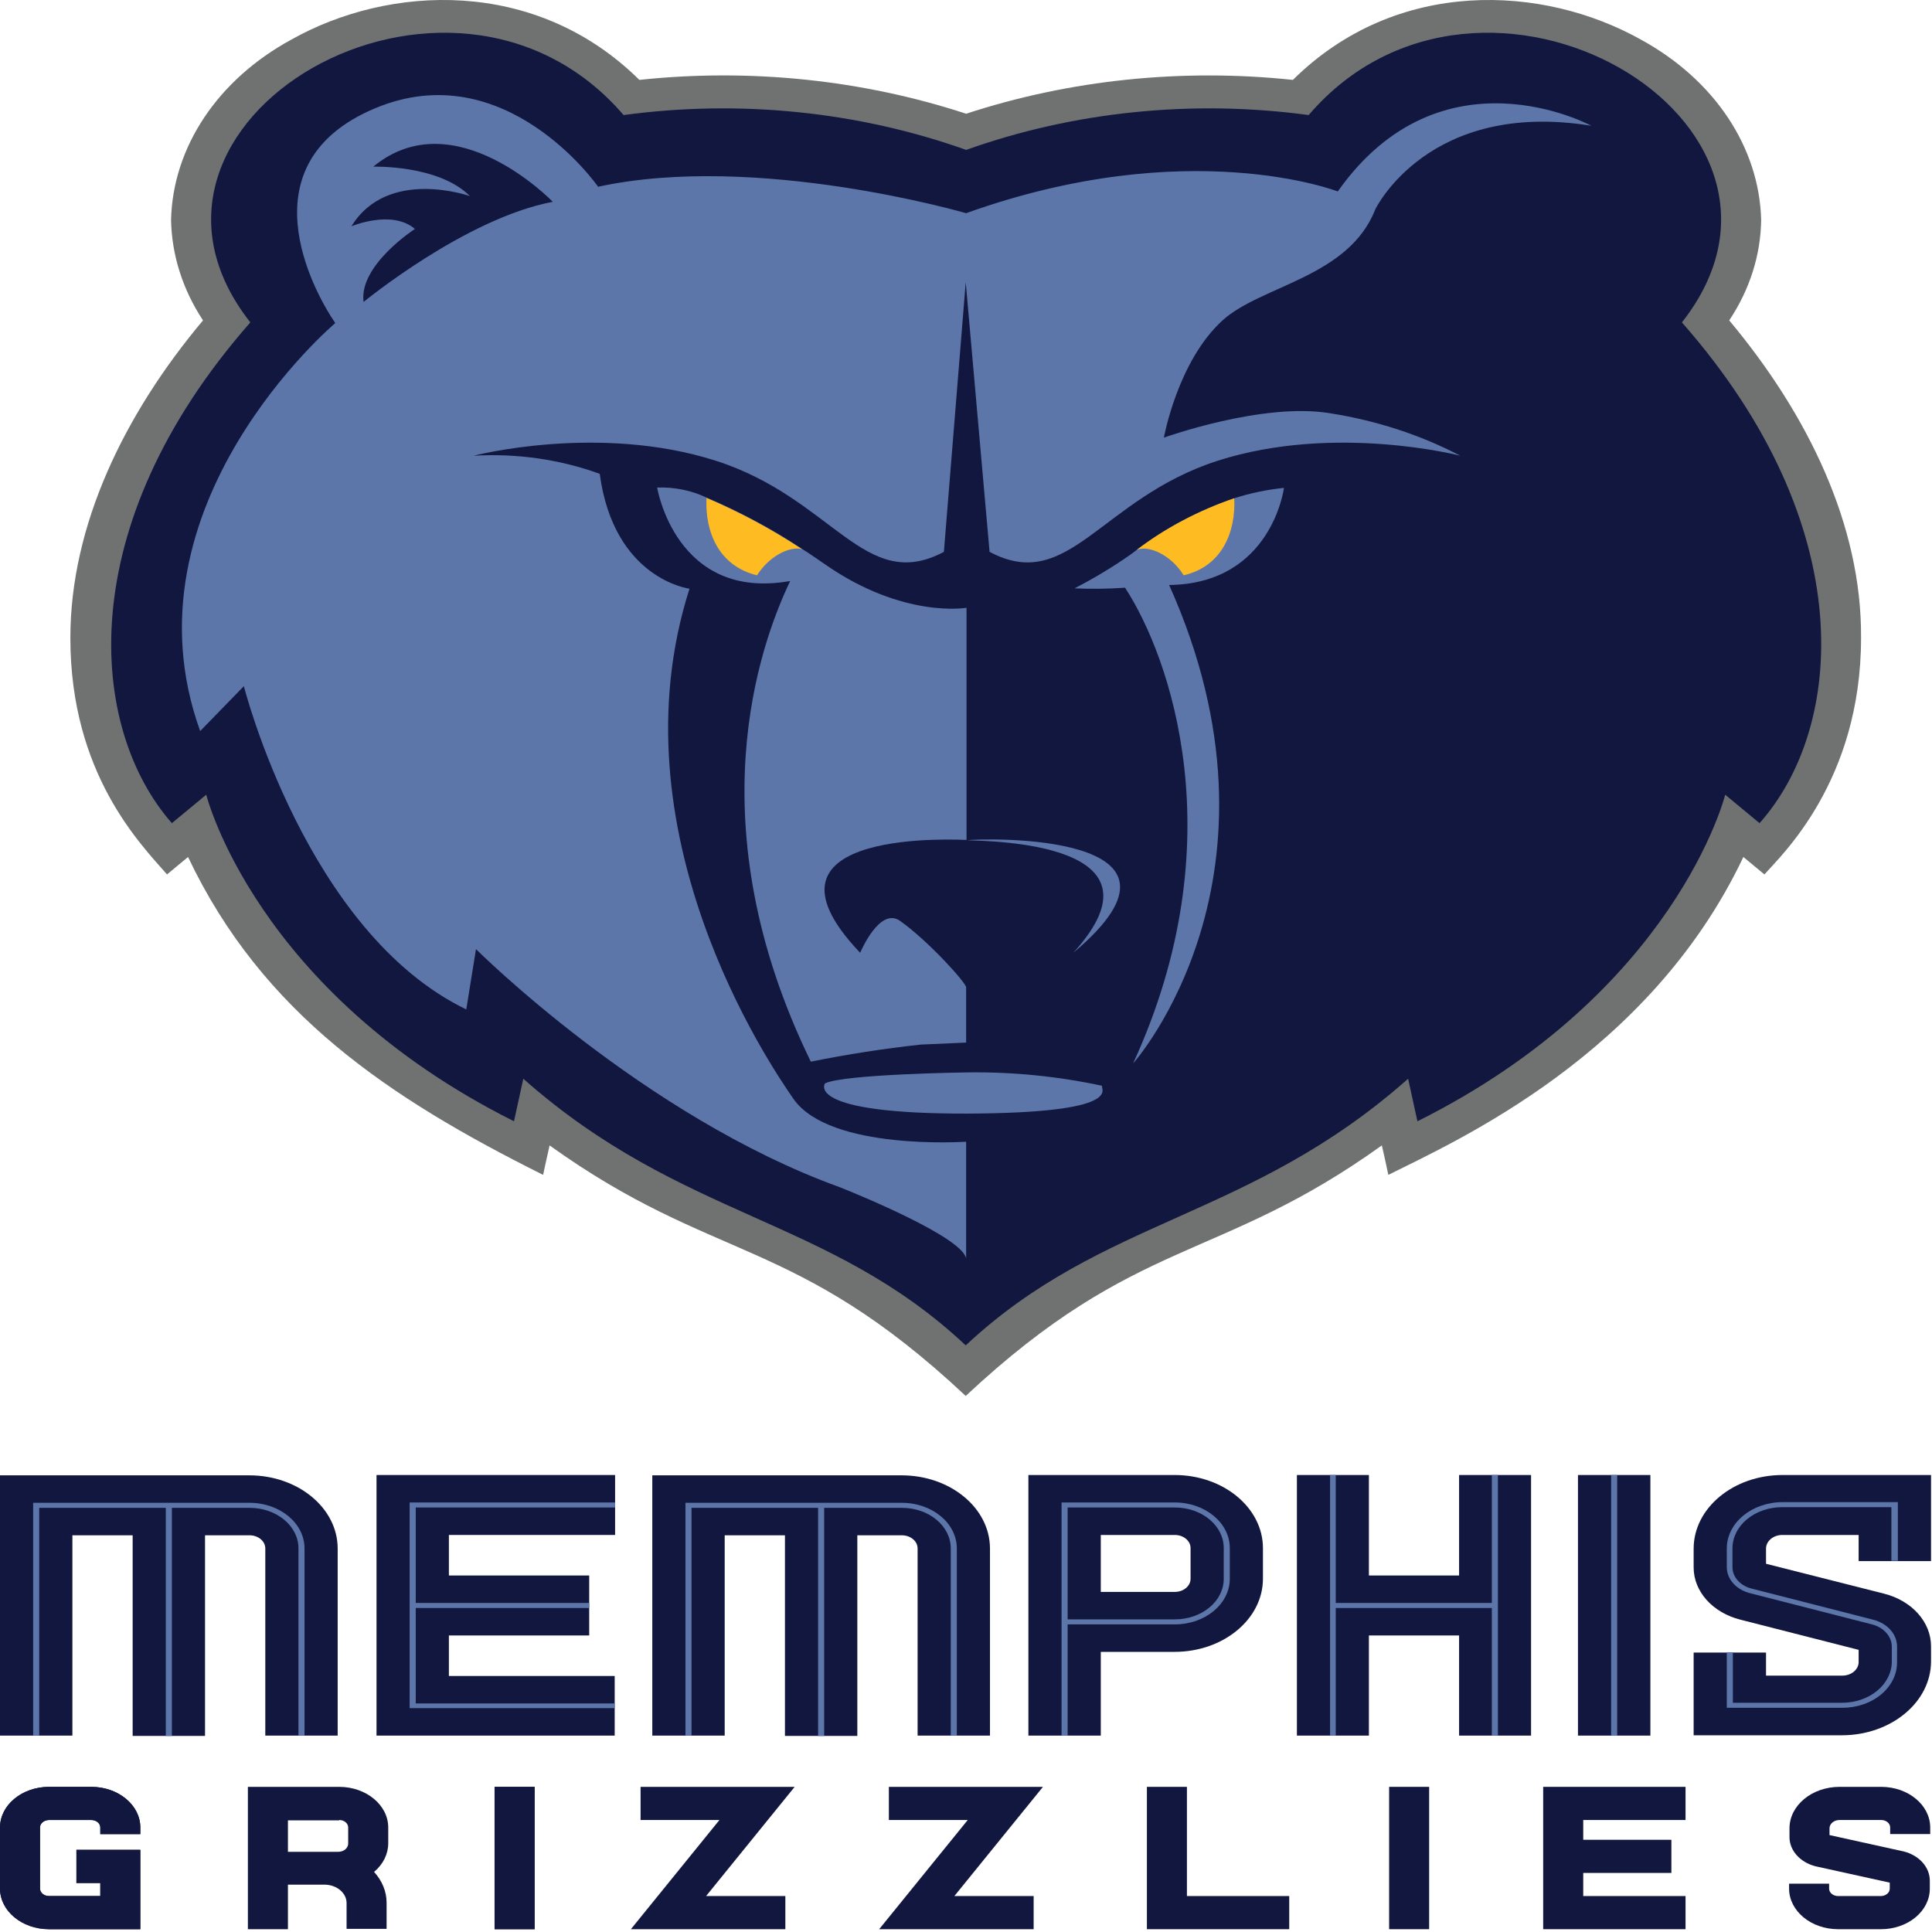
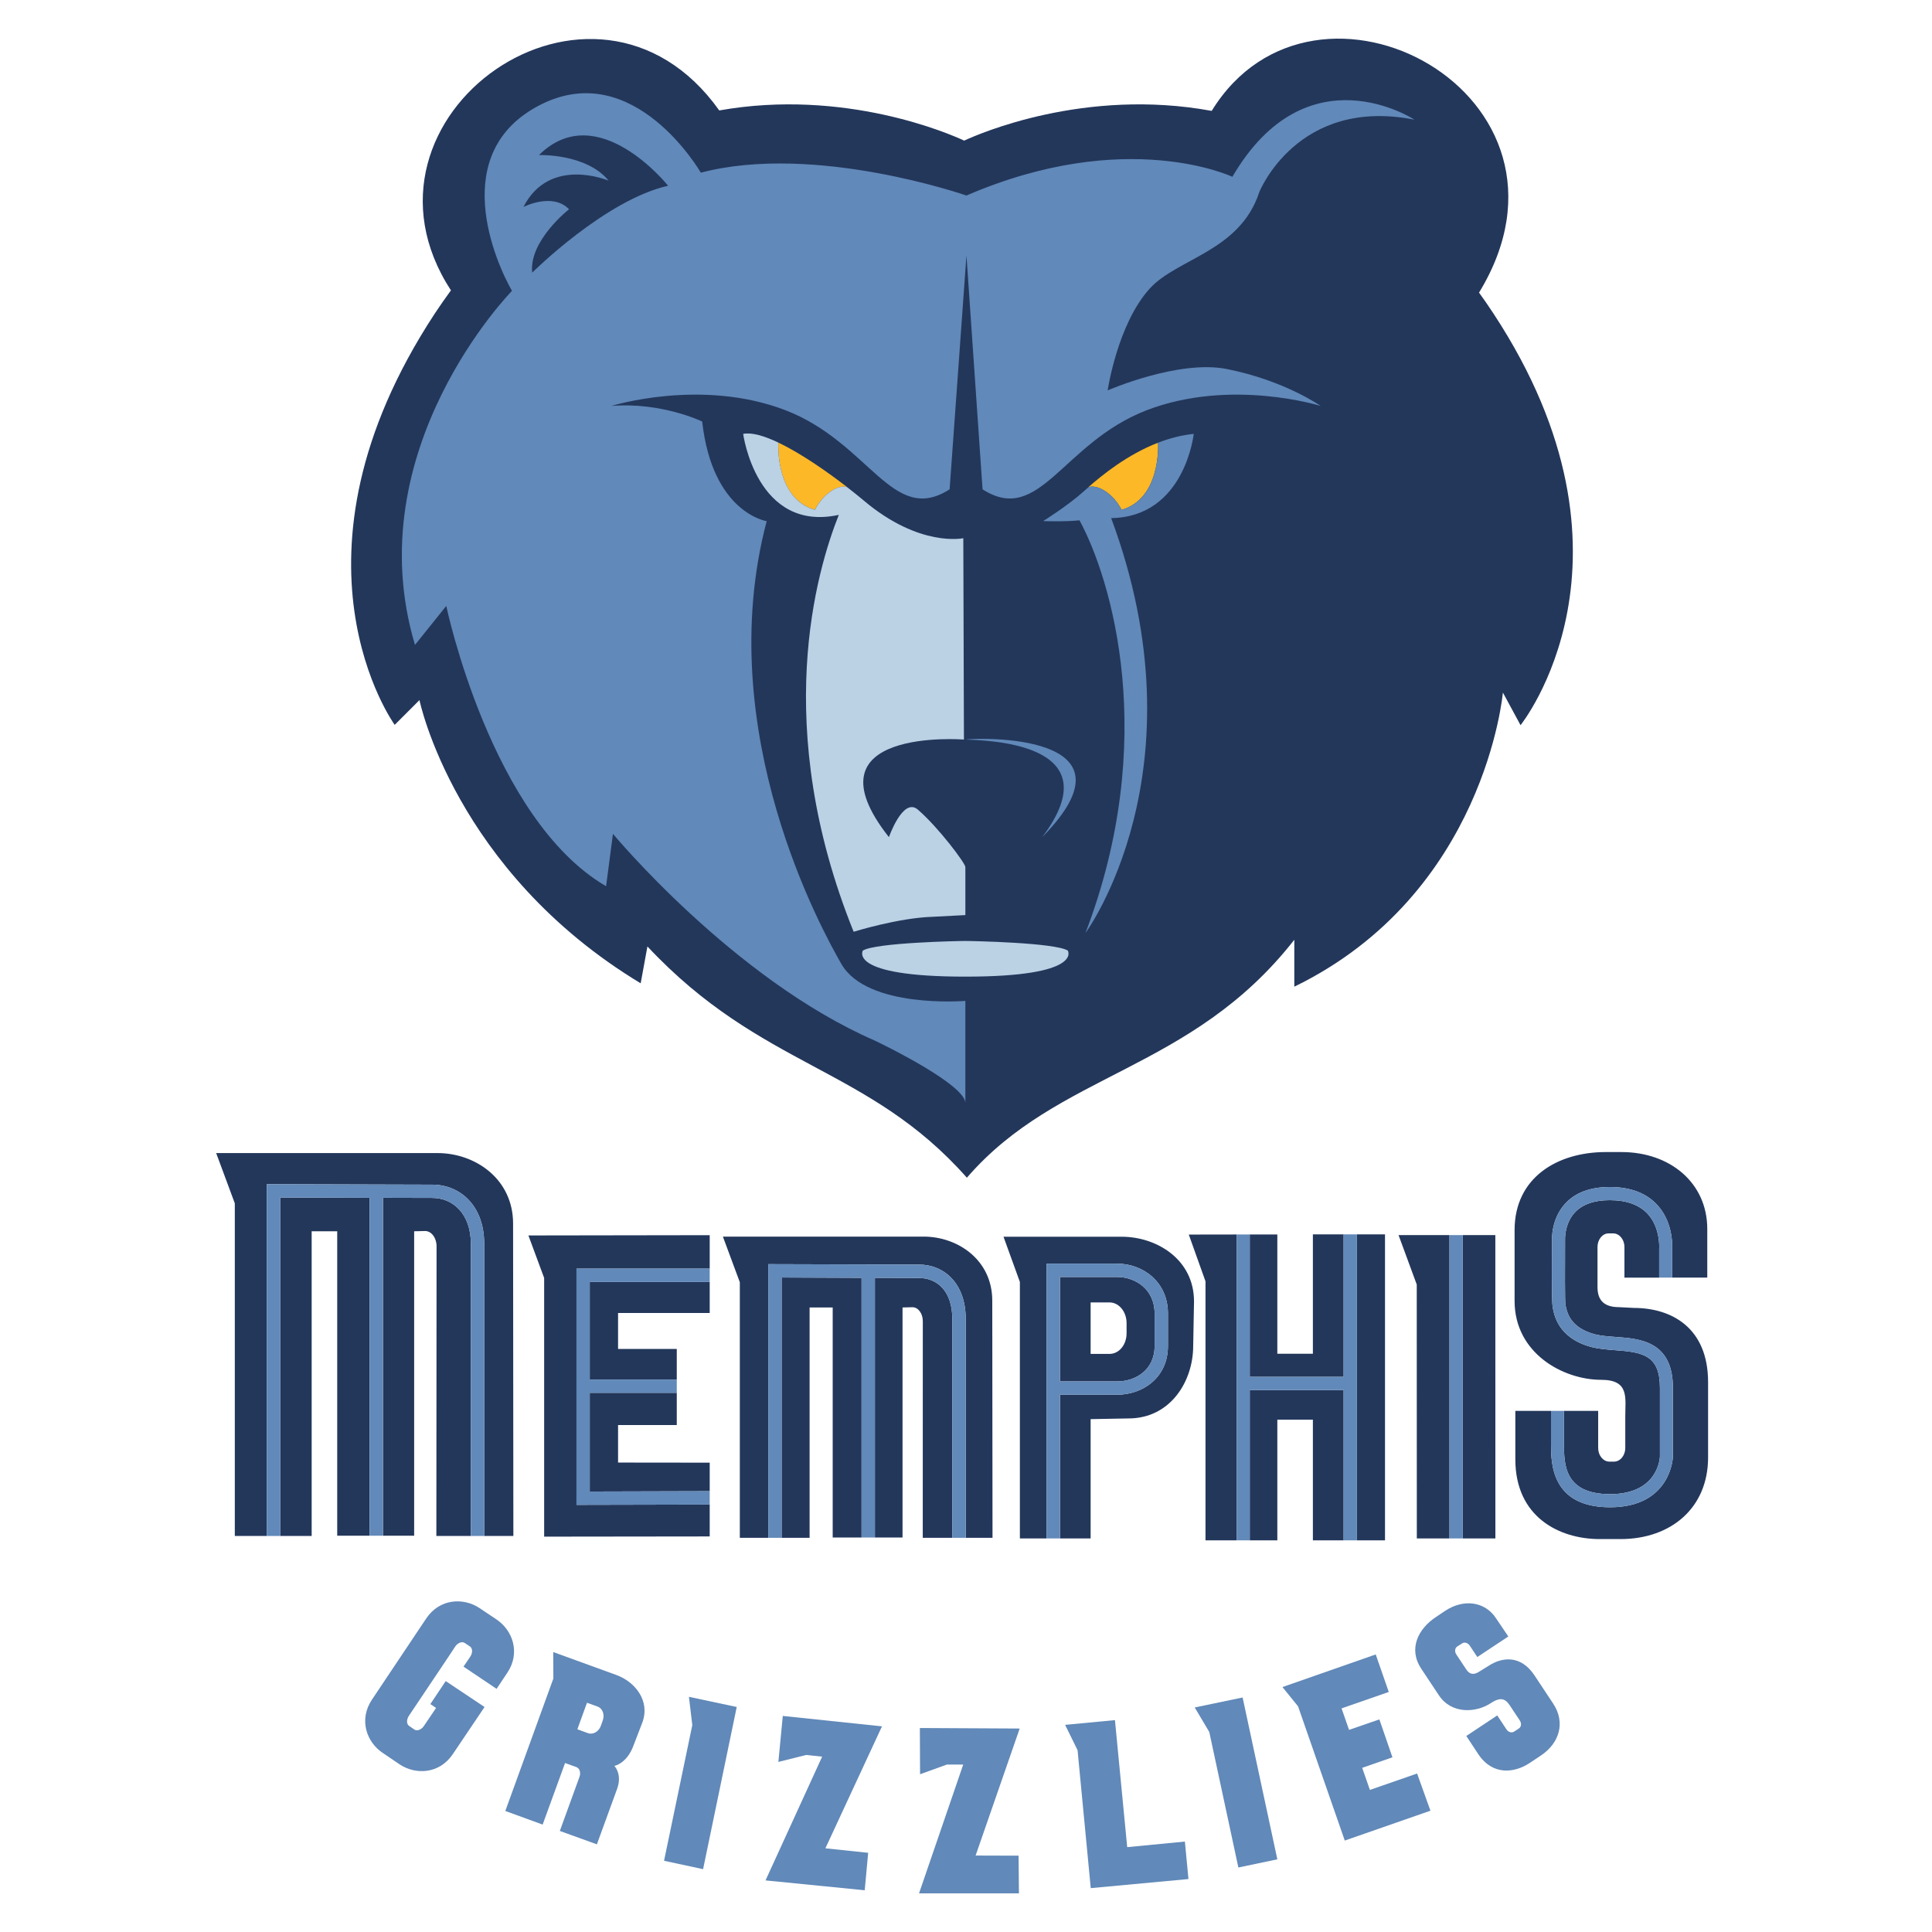
<svg xmlns="http://www.w3.org/2000/svg" width="300px" height="300px" viewBox="0 0 300 300" version="1.1">
  <g id="surface1">
-     <path style=" stroke:none;fill-rule:nonzero;fill:rgb(7.059%,9.02%,24.706%);fill-opacity:1;" d="M 60.285 283.754 C 60.27 280.285 56.875 277.473 52.684 277.461 L 38.492 277.461 L 38.492 299.566 L 44.711 299.566 L 44.711 292.648 L 50.488 292.648 C 52.324 292.703 53.785 293.938 53.816 295.457 L 53.816 299.516 L 60.031 299.516 L 60.031 295.457 C 60.031 293.73 59.348 292.047 58.086 290.672 C 59.504 289.48 60.293 287.871 60.285 286.199 Z M 52.684 282.609 C 53.445 282.617 54.059 283.125 54.066 283.754 L 54.066 286.25 C 54.07 286.598 53.906 286.93 53.613 287.176 C 53.316 287.418 52.914 287.555 52.496 287.551 L 44.711 287.551 L 44.711 282.664 L 52.684 282.664 Z M 52.684 282.609 " />
-     <path style=" stroke:none;fill-rule:nonzero;fill:rgb(7.059%,9.02%,24.706%);fill-opacity:1;" d="M 200.191 299.566 L 178.09 299.566 L 178.09 277.461 L 184.305 277.461 L 184.305 294.418 L 200.191 294.418 Z M 200.191 299.566 " />
-     <path style=" stroke:none;fill-rule:nonzero;fill:rgb(7.059%,9.02%,24.706%);fill-opacity:1;" d="M 261.73 282.609 L 261.73 277.461 L 239.625 277.461 L 239.625 299.566 L 261.73 299.566 L 261.73 294.418 L 245.844 294.418 L 245.844 290.828 L 259.531 290.828 L 259.531 285.68 L 245.844 285.68 L 245.844 282.609 Z M 261.73 282.609 " />
-     <path style=" stroke:none;fill-rule:nonzero;fill:rgb(7.059%,9.02%,24.706%);fill-opacity:1;" d="M 121.949 299.566 L 97.961 299.566 L 111.715 282.609 L 99.469 282.609 L 99.469 277.461 L 123.395 277.461 L 109.641 294.418 L 121.949 294.418 Z M 121.949 299.566 " />
-     <path style=" stroke:none;fill-rule:nonzero;fill:rgb(7.059%,9.02%,24.706%);fill-opacity:1;" d="M 160.504 299.566 L 136.516 299.566 L 150.27 282.609 L 138.023 282.609 L 138.023 277.461 L 161.949 277.461 L 148.195 294.418 L 160.504 294.418 Z M 160.504 299.566 " />
-     <path style=" stroke:none;fill-rule:nonzero;fill:rgb(7.059%,9.02%,24.706%);fill-opacity:1;" d="M 215.703 277.461 L 221.918 277.461 L 221.918 299.566 L 215.703 299.566 Z M 215.703 277.461 " />
-     <path style=" stroke:none;fill-rule:nonzero;fill:rgb(7.059%,9.02%,24.706%);fill-opacity:1;" d="M 76.797 277.461 L 83.016 277.461 L 83.016 299.566 L 76.797 299.566 Z M 76.797 277.461 " />
-     <path style=" stroke:none;fill-rule:nonzero;fill:rgb(7.059%,9.02%,24.706%);fill-opacity:1;" d="M 76.797 277.461 L 83.016 277.461 L 83.016 299.566 L 76.797 299.566 Z M 76.797 277.461 " />
-     <path style=" stroke:none;fill-rule:nonzero;fill:rgb(7.059%,9.02%,24.706%);fill-opacity:1;" d="M 182.422 229.039 L 159.688 229.039 L 159.688 269.504 L 170.93 269.504 L 170.93 256.5 L 182.422 256.5 C 189.973 256.484 196.094 251.418 196.109 245.16 L 196.109 240.375 C 196.094 234.121 189.973 229.051 182.422 229.039 Z M 184.871 245.16 C 184.867 246.281 183.773 247.188 182.422 247.191 L 170.93 247.191 L 170.93 238.348 L 182.422 238.348 C 183.773 238.348 184.867 239.258 184.871 240.375 Z M 184.871 245.16 " />
-     <path style=" stroke:none;fill-rule:nonzero;fill:rgb(36.471%,46.275%,66.275%);fill-opacity:1;" d="M 165.781 269.504 L 164.84 269.504 L 164.84 233.301 L 182.422 233.301 C 187.137 233.309 190.957 236.473 190.961 240.375 L 190.961 245.16 C 190.957 249.066 187.137 252.23 182.422 252.234 L 165.781 252.234 Z M 165.781 251.453 L 182.422 251.453 C 184.438 251.457 186.371 250.797 187.797 249.613 C 189.223 248.434 190.023 246.832 190.02 245.16 L 190.02 240.375 C 190.023 238.707 189.223 237.105 187.797 235.922 C 186.371 234.742 184.438 234.078 182.422 234.082 L 165.781 234.082 Z M 165.781 251.453 " />
-     <path style=" stroke:none;fill-rule:nonzero;fill:rgb(7.059%,9.02%,24.706%);fill-opacity:1;" d="M 95.512 238.348 L 95.512 229.039 L 58.465 229.039 L 58.465 269.504 L 95.449 269.504 L 95.449 260.246 L 69.703 260.246 L 69.703 253.953 L 91.492 253.953 L 91.492 244.641 L 69.703 244.641 L 69.703 238.348 Z M 95.512 238.348 " />
-     <path style=" stroke:none;fill-rule:nonzero;fill:rgb(36.471%,46.275%,66.275%);fill-opacity:1;" d="M 95.512 234.082 L 95.512 233.305 L 63.609 233.305 L 63.609 265.238 L 95.449 265.238 L 95.449 264.512 L 64.555 264.512 L 64.555 249.688 L 91.492 249.688 L 91.492 248.906 L 64.555 248.906 L 64.555 234.082 Z M 95.512 234.082 " />
-     <path style=" stroke:none;fill-rule:nonzero;fill:rgb(7.059%,9.02%,24.706%);fill-opacity:1;" d="M 140.035 229.09 L 101.289 229.09 L 101.289 269.504 L 112.531 269.504 L 112.531 238.398 L 121.887 238.398 L 121.887 269.555 L 133.125 269.555 L 133.125 238.398 L 140.035 238.398 C 141.387 238.402 142.48 239.309 142.484 240.43 L 142.484 269.504 L 153.723 269.504 L 153.723 240.43 C 153.707 234.172 147.586 229.105 140.035 229.09 " />
-     <path style=" stroke:none;fill-rule:nonzero;fill:rgb(36.471%,46.275%,66.275%);fill-opacity:1;" d="M 140.035 233.355 L 106.438 233.355 L 106.438 269.504 L 107.379 269.504 L 107.379 234.137 L 127.035 234.137 L 127.035 269.555 L 127.977 269.555 L 127.977 234.137 L 140.035 234.137 C 142.051 234.133 143.984 234.793 145.41 235.977 C 146.836 237.156 147.637 238.758 147.633 240.43 L 147.633 269.504 L 148.574 269.504 L 148.574 240.43 C 148.57 236.523 144.75 233.359 140.035 233.355 " />
-     <path style=" stroke:none;fill-rule:nonzero;fill:rgb(7.059%,9.02%,24.706%);fill-opacity:1;" d="M 38.746 229.09 L 0 229.09 L 0 269.504 L 11.242 269.504 L 11.242 238.398 L 20.598 238.398 L 20.598 269.555 L 31.836 269.555 L 31.836 238.398 L 38.746 238.398 C 40.098 238.402 41.191 239.309 41.195 240.43 L 41.195 269.504 L 52.434 269.504 L 52.434 240.43 C 52.418 234.172 46.297 229.105 38.746 229.09 " />
-     <path style=" stroke:none;fill-rule:nonzero;fill:rgb(36.471%,46.275%,66.275%);fill-opacity:1;" d="M 38.746 233.355 L 5.148 233.355 L 5.148 269.504 L 6.09 269.504 L 6.09 234.137 L 25.746 234.137 L 25.746 269.555 L 26.688 269.555 L 26.688 234.137 L 38.746 234.137 C 40.762 234.133 42.695 234.793 44.121 235.977 C 45.547 237.156 46.348 238.758 46.344 240.43 L 46.344 269.504 L 47.285 269.504 L 47.285 240.43 C 47.281 236.523 43.461 233.359 38.746 233.355 " />
-     <path style=" stroke:none;fill-rule:nonzero;fill:rgb(7.059%,9.02%,24.706%);fill-opacity:1;" d="M 245.027 229.039 L 256.27 229.039 L 256.27 269.504 L 245.027 269.504 Z M 245.027 229.039 " />
-     <path style=" stroke:none;fill-rule:nonzero;fill:rgb(36.471%,46.275%,66.275%);fill-opacity:1;" d="M 250.176 229.039 L 251.117 229.039 L 251.117 269.504 L 250.176 269.504 Z M 250.176 229.039 " />
-     <path style=" stroke:none;fill-rule:nonzero;fill:rgb(7.059%,9.02%,24.706%);fill-opacity:1;" d="M 226.566 229.039 L 226.566 244.641 L 212.562 244.641 L 212.562 229.039 L 201.383 229.039 L 201.383 269.504 L 212.562 269.504 L 212.562 253.953 L 226.566 253.953 L 226.566 269.504 L 237.742 269.504 L 237.742 229.039 Z M 226.566 229.039 " />
-     <path style=" stroke:none;fill-rule:nonzero;fill:rgb(36.471%,46.275%,66.275%);fill-opacity:1;" d="M 231.652 229.039 L 231.652 248.906 L 207.414 248.906 L 207.414 229.039 L 206.535 229.039 L 206.535 269.504 L 207.414 269.504 L 207.414 249.688 L 231.652 249.688 L 231.652 269.504 L 232.594 269.504 L 232.594 229.039 Z M 231.652 229.039 " />
-     <path style=" stroke:none;fill-rule:nonzero;fill:rgb(7.059%,9.02%,24.706%);fill-opacity:1;" d="M 21.789 299.566 L 7.598 299.566 C 3.406 299.555 0.016 296.742 0 293.273 L 0 283.754 C 0.016 280.285 3.406 277.473 7.598 277.461 L 14.191 277.461 C 18.383 277.473 21.777 280.285 21.789 283.754 L 21.789 284.797 L 15.574 284.797 L 15.574 283.754 C 15.566 283.125 14.953 282.617 14.191 282.609 L 7.598 282.609 C 6.84 282.617 6.223 283.125 6.215 283.754 L 6.215 293.273 C 6.223 293.902 6.84 294.41 7.598 294.418 L 15.574 294.418 L 15.574 292.391 L 11.867 292.391 L 11.867 287.238 L 21.789 287.238 Z M 21.789 299.566 " />
-     <path style=" stroke:none;fill-rule:nonzero;fill:rgb(7.059%,9.02%,24.706%);fill-opacity:1;" d="M 21.789 299.566 L 7.598 299.566 C 3.406 299.555 0.016 296.742 0 293.273 L 0 283.754 C 0.016 280.285 3.406 277.473 7.598 277.461 L 14.191 277.461 C 18.383 277.473 21.777 280.285 21.789 283.754 L 21.789 284.797 L 15.574 284.797 L 15.574 283.754 C 15.566 283.125 14.953 282.617 14.191 282.609 L 7.598 282.609 C 6.84 282.617 6.223 283.125 6.215 283.754 L 6.215 293.273 C 6.223 293.902 6.84 294.41 7.598 294.418 L 15.574 294.418 L 15.574 292.391 L 11.867 292.391 L 11.867 287.238 L 21.789 287.238 Z M 21.789 299.566 " />
-     <path style=" stroke:none;fill-rule:nonzero;fill:rgb(7.059%,9.02%,24.706%);fill-opacity:1;" d="M 292.062 299.566 L 285.406 299.566 C 281.215 299.555 277.82 296.742 277.809 293.273 L 277.809 292.492 L 284.023 292.492 L 284.023 293.273 C 284.031 293.902 284.645 294.41 285.406 294.418 L 292.062 294.418 C 292.82 294.41 293.438 293.902 293.441 293.273 L 293.441 292.336 L 281.887 289.789 C 279.5 289.168 277.871 287.336 277.871 285.262 L 277.871 283.91 C 277.867 280.348 281.355 277.461 285.656 277.461 L 292.125 277.461 C 296.316 277.473 299.707 280.285 299.723 283.754 L 299.723 284.793 L 293.504 284.793 L 293.504 283.754 C 293.5 283.125 292.883 282.617 292.125 282.609 L 285.656 282.609 C 285.238 282.605 284.836 282.742 284.543 282.988 C 284.246 283.23 284.082 283.566 284.086 283.91 L 284.086 284.949 L 295.641 287.5 C 298.031 288.117 299.656 289.949 299.66 292.023 L 299.66 293.273 C 299.664 294.941 298.863 296.547 297.438 297.727 C 296.012 298.906 294.078 299.57 292.062 299.566 " />
-     <path style=" stroke:none;fill-rule:nonzero;fill:rgb(7.059%,9.02%,24.706%);fill-opacity:1;" d="M 286.031 269.453 L 262.988 269.453 L 262.988 256.605 L 274.227 256.605 L 274.227 260.191 L 286.031 260.191 C 286.719 260.199 287.379 259.977 287.863 259.574 C 288.348 259.176 288.613 258.629 288.609 258.062 L 288.609 256.188 L 270.27 251.508 C 265.949 250.43 262.988 247.133 262.988 243.395 L 262.988 240.48 C 262.988 234.16 269.172 229.039 276.801 229.039 L 299.848 229.039 L 299.848 242.406 L 288.609 242.406 L 288.609 238.348 L 276.801 238.348 C 276.117 238.34 275.457 238.562 274.973 238.965 C 274.488 239.367 274.219 239.914 274.227 240.48 L 274.227 242.82 L 292.5 247.449 C 296.879 248.535 299.871 251.883 299.848 255.668 L 299.848 258.008 C 299.824 264.32 293.652 269.434 286.031 269.453 " />
-     <path style=" stroke:none;fill-rule:nonzero;fill:rgb(36.471%,46.275%,66.275%);fill-opacity:1;" d="M 286.031 265.188 L 268.137 265.188 L 268.137 256.551 L 269.078 256.551 L 269.078 264.406 L 286.031 264.406 C 288.082 264.406 290.047 263.734 291.496 262.535 C 292.945 261.332 293.758 259.707 293.758 258.008 L 293.758 255.668 C 293.742 254.09 292.5 252.703 290.68 252.234 L 271.777 247.398 C 269.613 246.863 268.133 245.211 268.137 243.34 L 268.137 240.43 C 268.145 236.469 272.02 233.258 276.801 233.25 L 294.699 233.25 L 294.699 242.352 L 293.695 242.352 L 293.695 234.031 L 276.738 234.031 C 274.691 234.031 272.727 234.703 271.277 235.902 C 269.828 237.102 269.016 238.73 269.016 240.43 L 269.016 243.34 C 269.008 244.867 270.203 246.219 271.969 246.668 L 290.867 251.508 C 293.07 252.07 294.574 253.758 294.574 255.668 L 294.574 258.008 C 294.617 259.906 293.738 261.738 292.129 263.09 C 290.523 264.441 288.324 265.195 286.031 265.188 " />
-     <path style=" stroke:none;fill-rule:nonzero;fill:rgb(43.922%,44.706%,44.314%);fill-opacity:1;" d="M 268.512 49.75 C 271.699 44.969 273.402 39.609 273.473 34.148 C 273.18 22.852 266.207 12.391 254.824 6.164 C 239.629 -2.367 216.895 -3.562 200.758 12.406 C 183.578 10.582 166.125 12.387 150.02 17.66 C 133.914 12.383 116.457 10.574 99.281 12.406 C 83.141 -3.562 60.348 -2.367 45.211 6.164 C 33.809 12.375 26.828 22.844 26.562 34.148 C 26.664 39.605 28.367 44.961 31.523 49.75 C 19.34 64.262 10.926 81.531 10.926 99.059 C 10.926 120.176 21.852 131.098 25.934 135.781 L 29.199 133.074 C 40.754 157.418 60.473 170.523 84.336 182.434 C 84.336 182.434 84.836 180.043 85.34 177.859 C 111.023 196.27 123.266 191.746 149.957 216.762 C 176.582 191.848 189.141 196.113 214.57 177.859 C 215.074 179.988 215.578 182.434 215.578 182.434 C 226.188 177.129 256.141 163.812 270.711 133.074 L 273.977 135.781 C 276.488 132.918 288.984 121.371 288.984 99.059 C 289.109 81.531 280.695 64.316 268.512 49.75 " />
-     <path style=" stroke:none;fill-rule:nonzero;fill:rgb(7.059%,9.02%,24.706%);fill-opacity:1;" d="M 261.168 50.062 C 285.656 18.906 230.082 -13.496 203.207 17.867 C 185.215 15.43 166.762 17.305 150.02 23.277 C 133.277 17.305 114.82 15.43 96.832 17.867 C 69.891 -13.496 14.379 18.906 38.871 50.062 C 10.988 81.789 13.754 113.102 26.688 127.82 L 32.027 123.402 C 32.027 123.402 39.625 153.984 79.812 174.113 L 81.258 167.508 C 106 189.402 128.605 188.883 149.957 208.91 C 171.305 188.938 193.914 189.402 218.652 167.508 L 220.098 174.113 C 260.285 154.035 267.887 123.402 267.887 123.402 L 273.223 127.82 C 286.348 113.051 289.109 81.844 261.168 50.062 " />
-     <path style=" stroke:none;fill-rule:nonzero;fill:rgb(36.471%,46.275%,66.275%);fill-opacity:1;" d="M 150.27 166.52 C 150.27 166.52 130.992 166.777 128.102 168.234 C 128.102 168.234 124.773 172.969 150.27 172.918 C 174.508 172.812 170.93 169.172 171.117 168.598 C 164.312 167.129 157.301 166.43 150.27 166.52 " />
-     <path style=" stroke:none;fill-rule:nonzero;fill:rgb(36.471%,46.275%,66.275%);fill-opacity:1;" d="M 133.566 147.949 C 133.566 147.949 136.578 140.719 139.781 143.008 C 144.242 146.184 150.02 152.633 150.02 153.309 L 150.02 161.891 L 142.984 162.203 C 137.238 162.828 131.535 163.711 125.906 164.855 C 107.945 128.031 117.93 100.203 122.703 90.215 C 104.93 93.391 102.043 75.707 102.043 75.707 C 104.723 75.609 107.383 76.152 109.703 77.266 C 114.949 79.504 119.914 82.172 124.523 85.223 C 125.844 86.055 127.035 86.887 128.164 87.668 C 140.285 96.094 150.082 94.379 150.082 94.379 L 150.082 130.422 C 150.02 130.473 114.727 128.188 133.566 147.949 " />
-     <path style=" stroke:none;fill-rule:nonzero;fill:rgb(36.471%,46.275%,66.275%);fill-opacity:1;" d="M 166.66 147.949 C 189.141 129.07 152.469 130.164 150.145 130.473 C 153.91 130.629 182.297 130.785 166.66 147.949 " />
-     <path style=" stroke:none;fill-rule:nonzero;fill:rgb(36.471%,46.275%,66.275%);fill-opacity:1;" d="M 181.543 90.84 C 201.762 135.938 176.141 164.957 175.953 165.113 C 191.84 130.578 181.668 101.918 174.695 91.258 C 172.086 91.441 169.465 91.477 166.848 91.359 C 169.957 89.762 172.918 87.973 175.703 86.004 C 175.953 85.797 176.203 85.641 176.52 85.379 C 180.957 81.996 186.082 79.285 191.652 77.371 C 194.137 76.57 196.73 76.031 199.375 75.758 C 199.375 75.758 197.492 90.633 181.543 90.84 " />
-     <path style=" stroke:none;fill-rule:nonzero;fill:rgb(36.471%,46.275%,66.275%);fill-opacity:1;" d="M 213.566 32.484 C 213.566 32.484 221.793 15.422 247.102 19.531 C 247.102 19.531 223.867 6.895 207.727 29.727 C 207.727 29.727 184.555 20.727 150.02 33.105 C 150.02 33.105 117.555 23.641 92.875 29 C 92.875 29 78.496 8.297 58.211 16.828 C 37.93 25.355 48.539 45.02 52.059 50.168 C 52.059 50.168 18.461 78.516 31.082 113.52 L 37.867 106.547 C 37.867 106.547 47.535 144.727 72.402 156.742 L 73.91 147.379 C 73.91 147.379 99.906 173.332 130.426 184.359 C 133.316 185.504 149.516 192.16 150.02 195.438 L 150.02 177.285 C 150.02 177.285 128.855 178.742 123.203 170.629 C 119.375 165.113 95.008 129.121 107.066 91.414 C 107.066 91.414 95.324 89.957 93.125 73.574 C 86.965 71.336 80.242 70.371 73.535 70.766 C 73.535 70.766 92.938 65.719 111.148 71.543 C 129.359 77.371 134.258 92.246 146.566 85.691 L 149.957 43.82 L 153.66 85.691 C 165.969 92.246 170.867 77.422 189.078 71.543 C 207.289 65.719 226.754 70.766 226.754 70.766 C 220.555 67.523 213.676 65.285 206.473 64.16 C 196.047 62.441 180.727 67.957 180.727 67.957 C 180.727 67.957 182.859 56.098 189.832 49.75 C 195.859 44.289 209.422 43.094 213.566 32.484 Z M 56.453 46.891 C 55.699 41.168 64.43 35.551 64.43 35.551 C 60.848 32.484 54.57 35.137 54.57 35.137 C 60.223 25.93 72.969 30.453 72.969 30.453 C 68.133 25.566 57.961 25.879 57.961 25.879 C 70.582 15.477 85.84 31.34 85.84 31.34 C 72.277 33.887 56.453 46.891 56.453 46.891 Z M 56.453 46.891 " />
-     <path style=" stroke:none;fill-rule:nonzero;fill:rgb(100%,73.333%,13.333%);fill-opacity:1;" d="M 124.523 85.277 C 122.578 84.754 119.375 86.418 117.555 89.332 C 111.523 87.875 109.453 82.469 109.703 77.316 C 114.949 79.555 119.914 82.223 124.523 85.277 " />
-     <path style=" stroke:none;fill-rule:nonzero;fill:rgb(100%,73.333%,13.333%);fill-opacity:1;" d="M 183.801 89.332 C 181.918 86.266 178.465 84.598 176.52 85.379 C 180.957 81.996 186.082 79.285 191.652 77.371 C 191.902 82.52 189.832 87.93 183.801 89.332 " />
+     <path style=" stroke:none;fill-rule:nonzero;fill:rgb(13.725%,21.569%,35.686%);fill-opacity:1;" d="M 84.496 198.441 L 84.496 238.609 C 86.762 238.609 110.203 238.578 110.203 238.578 L 110.203 233.625 L 89.516 233.672 L 89.516 196.996 L 110.203 196.996 L 110.203 191.797 L 82.051 191.84 Z M 142.695 198.441 C 142.695 198.441 139.656 198.422 135.855 198.418 L 135.855 238.742 L 140.145 238.742 L 140.145 203.023 L 141.684 202.984 C 142.578 202.984 143.293 203.957 143.293 205.145 L 143.285 238.789 L 147.875 238.789 L 147.875 204.812 C 147.875 200.43 145.48 198.441 142.695 198.441 M 121.367 238.789 L 125.715 238.789 L 125.715 203.023 L 129.301 203.023 L 129.301 238.742 L 133.781 238.742 L 133.781 198.418 C 128.395 198.391 122.383 198.375 121.367 198.367 Z M 67.129 186.012 C 67.129 186.012 63.711 186.012 59.465 185.992 L 59.465 238.465 L 64.309 238.465 L 64.309 191.191 L 66.02 191.152 C 66.988 191.152 67.789 192.211 67.789 193.52 L 67.758 238.5 L 73.117 238.5 L 73.117 193.148 C 73.117 188.477 70.332 186.012 67.129 186.012 M 91.574 214.215 L 105.09 214.215 L 105.09 209.465 L 95.973 209.465 L 95.973 203.879 L 110.203 203.879 L 110.203 199.062 L 91.574 199.062 Z M 143.41 192.02 L 112.25 192.02 L 114.879 199.102 L 114.879 238.789 L 119.297 238.789 L 119.297 196.297 L 142.695 196.363 C 146.594 196.363 149.957 199.266 149.957 204.812 L 149.957 238.789 L 154.117 238.789 L 154.078 201.941 C 154.074 195.688 148.781 192.02 143.41 192.02 M 203.863 210.207 L 198.344 210.207 L 198.344 191.684 L 194.062 191.691 L 194.062 213.789 L 208.637 213.789 L 208.637 191.672 L 203.863 191.672 Z M 95.973 221.281 L 105.09 221.281 L 105.09 216.273 L 91.574 216.273 L 91.574 231.602 C 93.238 231.594 107.172 231.562 110.203 231.551 L 110.203 227.121 L 95.973 227.105 Z M 43.504 238.5 L 48.395 238.5 L 48.395 191.191 L 52.363 191.191 L 52.363 238.465 L 57.391 238.465 L 57.391 185.992 C 51.352 185.969 44.539 185.961 43.504 185.949 Z M 67.918 179.047 L 33.566 179.047 L 36.461 186.855 L 36.461 238.5 L 41.434 238.5 L 41.434 183.879 L 67.129 183.953 C 71.367 183.953 75.188 187.125 75.188 193.148 L 75.188 238.5 L 79.715 238.5 L 79.672 189.988 C 79.672 183.102 73.844 179.047 67.918 179.047 M 227.137 191.781 L 227.137 238.887 L 232.203 238.887 L 232.195 191.781 Z M 219.992 199.461 L 220.004 238.887 L 225.074 238.887 L 225.074 191.781 L 217.164 191.781 Z M 248.645 214.258 C 253.043 214.258 252.371 217.062 252.371 219.949 L 252.371 224.848 C 252.371 226.02 251.578 226.961 250.617 226.961 L 249.914 226.961 C 248.953 226.961 248.164 226.02 248.164 224.848 L 248.164 219.082 L 242.855 219.082 L 242.855 224.18 C 242.855 227.297 242.855 232.008 250.012 232.008 C 257.461 232.008 257.738 226.41 257.75 226.203 L 257.75 215.496 C 257.75 210.43 255.102 209.969 250.801 209.656 C 249.508 209.555 248.184 209.453 247.012 209.137 C 241.938 207.734 241.32 204.211 241.086 202.887 C 240.926 202.012 240.977 195.047 241 192.82 C 240.988 192.586 240.797 189.352 243.039 186.906 C 244.609 185.184 246.934 184.32 249.957 184.32 C 253.18 184.32 255.668 185.262 257.363 187.133 C 259.445 189.418 259.66 192.383 259.66 193.516 C 259.66 193.738 259.648 193.863 259.648 193.941 L 259.648 198.387 L 265.105 198.387 L 265.105 190.836 C 265.105 183.672 259.328 178.891 251.781 178.891 L 249.328 178.891 C 241.898 178.891 235.184 182.797 235.184 191.016 L 235.184 202.012 C 235.184 210.117 242.699 214.258 248.645 214.258 M 174.176 192.039 L 155.824 192.039 L 158.367 199.062 L 158.367 238.891 L 162.527 238.891 L 162.527 196.219 L 173.48 196.219 C 177.391 196.219 181.359 198.98 181.359 203.957 L 181.359 209.004 C 181.359 213.969 177.387 216.57 173.48 216.57 L 164.602 216.57 L 164.602 238.891 L 169.352 238.891 L 169.352 220.363 C 169.352 220.363 175.211 220.254 175.23 220.254 C 181.754 220.254 185.277 214.473 185.277 209.008 L 185.406 202.078 C 185.406 195.555 179.609 192.039 174.176 192.039 M 253.703 203.094 L 251.387 202.973 C 249.273 202.973 248.059 202.074 248.059 199.867 L 248.059 193.633 C 248.059 192.461 248.836 191.52 249.785 191.52 L 250.492 191.52 C 251.453 191.52 252.242 192.461 252.242 193.633 L 252.242 198.391 L 257.633 198.391 L 257.633 193.832 C 257.645 193.801 257.836 190.66 255.871 188.508 C 254.566 187.09 252.582 186.363 249.957 186.363 C 247.523 186.363 245.695 187.016 244.523 188.285 C 242.855 190.102 243.02 192.641 243.02 192.68 L 243.02 192.762 C 242.996 197.066 242.996 201.938 243.07 202.52 C 243.285 203.684 243.723 206.102 247.543 207.16 C 248.516 207.426 249.699 207.516 250.938 207.605 C 254.664 207.875 259.766 208.258 259.766 215.496 L 259.766 226.23 C 259.766 226.309 259.457 234.047 250.012 234.047 C 240.84 234.047 240.84 227.137 240.84 224.18 L 240.84 219.082 L 235.301 219.082 L 235.301 226.605 C 235.301 235.574 242.133 238.988 248.41 238.988 L 251.621 238.988 C 259.492 238.988 265.23 234.133 265.23 226.316 L 265.23 214.629 C 265.23 206.129 259.512 203.094 253.703 203.094 M 187.188 198.961 L 187.188 239.18 L 192.023 239.18 L 192.023 191.691 L 184.594 191.703 Z M 179.289 209.008 L 179.289 203.957 C 179.289 200.172 176.277 198.289 173.48 198.289 L 164.602 198.289 L 164.602 214.504 L 173.48 214.504 C 176.277 214.504 179.289 212.785 179.289 209.008 M 169.352 210.234 L 169.352 202.238 L 172.277 202.238 C 173.75 202.238 174.934 203.68 174.934 205.453 L 174.934 207.027 C 174.934 208.824 173.77 210.234 172.277 210.234 Z M 210.707 239.18 L 215.062 239.18 L 215.062 191.672 L 210.707 191.672 Z M 194.062 239.18 L 198.344 239.18 L 198.344 220.449 L 203.863 220.449 L 203.863 239.18 L 208.637 239.18 L 208.637 215.848 L 194.062 215.848 Z M 194.062 239.18 " />
+     <path style=" stroke:none;fill-rule:nonzero;fill:rgb(38.039%,53.725%,72.549%);fill-opacity:1;" d="M 119.297 238.789 L 119.297 196.297 L 142.695 196.363 C 146.586 196.363 149.957 199.266 149.957 204.812 L 149.957 238.789 L 147.875 238.789 L 147.875 204.812 C 147.875 200.43 145.484 198.441 142.699 198.441 C 142.699 198.441 139.656 198.422 135.855 198.418 L 135.855 238.742 L 133.785 238.742 L 133.785 198.418 C 128.395 198.391 122.383 198.375 121.371 198.371 L 121.371 238.789 Z M 110.203 199.062 L 91.574 199.062 L 91.574 214.215 L 105.09 214.215 L 105.09 216.277 L 91.574 216.277 L 91.574 231.602 C 93.238 231.594 107.172 231.562 110.203 231.551 L 110.203 233.625 L 89.516 233.672 L 89.516 196.996 L 110.203 196.996 Z M 41.434 238.5 L 41.434 183.879 L 67.129 183.953 C 71.367 183.953 75.188 187.125 75.188 193.148 L 75.188 238.5 L 73.117 238.5 L 73.117 193.148 C 73.117 188.477 70.328 186.012 67.125 186.012 C 67.125 186.012 63.711 186.012 59.461 185.992 L 59.461 238.465 L 57.391 238.465 L 57.391 185.992 C 51.348 185.969 44.539 185.961 43.504 185.949 L 43.504 238.5 Z M 225.074 191.781 L 227.137 191.781 L 227.137 238.887 L 225.074 238.887 Z M 162.527 238.891 L 162.527 196.219 L 173.48 196.219 C 177.391 196.219 181.359 198.98 181.359 203.957 L 181.359 209.004 C 181.359 213.969 177.387 216.57 173.48 216.57 L 164.602 216.57 L 164.602 238.891 Z M 242.859 219.082 L 242.859 224.18 C 242.859 227.297 242.859 232.008 250.012 232.008 C 257.461 232.008 257.738 226.41 257.75 226.203 L 257.75 215.496 C 257.75 210.43 255.102 209.969 250.801 209.656 C 249.508 209.555 248.184 209.453 247.012 209.137 C 241.941 207.734 241.324 204.211 241.086 202.887 C 240.926 202.012 240.98 195.047 241 192.82 C 240.988 192.586 240.797 189.352 243.039 186.906 C 244.609 185.184 246.938 184.32 249.957 184.32 C 253.184 184.32 255.668 185.262 257.367 187.133 C 259.445 189.418 259.66 192.383 259.66 193.516 C 259.66 193.738 259.648 193.863 259.648 193.941 L 259.648 198.387 L 257.633 198.387 L 257.633 193.828 C 257.645 193.797 257.836 190.66 255.871 188.508 C 254.566 187.086 252.582 186.359 249.957 186.359 C 247.523 186.359 245.695 187.012 244.523 188.285 C 242.855 190.098 243.02 192.641 243.02 192.676 L 243.02 192.762 C 242.996 197.062 242.996 201.938 243.07 202.52 C 243.285 203.684 243.723 206.098 247.543 207.156 C 248.516 207.422 249.699 207.512 250.938 207.605 C 254.664 207.871 259.766 208.254 259.766 215.492 L 259.766 226.227 C 259.766 226.305 259.457 234.047 250.012 234.047 C 240.84 234.047 240.84 227.133 240.84 224.176 L 240.84 219.078 L 242.859 219.078 Z M 179.289 209.008 L 179.289 203.957 C 179.289 200.172 176.277 198.289 173.48 198.289 L 164.602 198.289 L 164.602 214.504 L 173.48 214.504 C 176.277 214.504 179.289 212.785 179.289 209.008 M 192.023 239.18 L 192.023 191.691 L 194.062 191.691 L 194.062 213.789 L 208.637 213.789 L 208.637 191.672 L 210.707 191.672 L 210.707 239.18 L 208.637 239.18 L 208.637 215.848 L 194.062 215.848 L 194.062 239.18 Z M 192.023 239.18 " />
+     <path style=" stroke:none;fill-rule:nonzero;fill:rgb(13.725%,21.569%,35.686%);fill-opacity:1;" d="M 231.906 48.688 C 231.172 47.555 230.422 46.492 229.664 45.438 C 248.41 14.699 204.176 -8.867 188.152 17.219 C 168.422 13.59 151.941 20.797 149.719 21.836 C 147.512 20.805 131.211 13.688 111.684 17.148 C 92.332 -10.07 52.418 18.059 70.02 45.086 C 69.176 46.246 68.348 47.434 67.512 48.688 C 42.512 86.758 61.289 112.555 61.289 112.555 L 65.133 108.711 C 65.133 108.711 70.598 135.25 99.484 152.688 L 100.531 146.965 C 118.312 165.961 134.785 165.516 150.137 182.875 C 164.324 166.434 184.938 166.434 200.98 145.926 L 200.98 153.211 C 230.656 138.766 233.367 107.539 233.367 107.539 L 236.109 112.605 C 236.113 112.605 256.926 86.754 231.906 48.688 " />
+     <path style=" stroke:none;fill-rule:nonzero;fill:rgb(99.216%,72.157%,15.294%);fill-opacity:1;" d="M 169 75.652 C 170.398 75.145 172.852 76.613 174.164 79.168 C 180.176 77.418 179.855 69.316 179.82 68.742 C 175.035 70.598 171.102 73.797 169 75.652 " />
+     <path style=" stroke:none;fill-rule:nonzero;fill:rgb(38.039%,53.725%,72.549%);fill-opacity:1;" d="M 149.953 114.836 C 151.609 114.574 177.965 113.621 161.824 130.004 C 173.074 115.098 152.668 114.988 149.953 114.836 M 195.547 29.816 C 195.547 29.816 201.473 15 219.629 18.582 C 219.629 18.582 202.965 7.605 191.363 27.453 C 191.363 27.453 174.902 19.637 150.07 30.363 C 150.07 30.363 126.555 22.164 108.824 26.812 C 108.824 26.812 98.492 8.867 83.93 16.262 C 69.379 23.645 76.961 40.738 79.5 45.164 C 79.5 45.164 55.363 69.742 64.438 100.141 L 69.297 94.086 C 69.297 94.086 76.211 127.18 94.113 137.613 L 95.18 129.477 C 95.18 129.477 113.852 152.004 135.809 161.57 C 137.883 162.547 149.547 168.328 149.902 171.184 L 149.902 155.418 C 149.902 155.418 134.645 156.688 130.633 149.66 C 127.898 144.879 110.402 113.645 119.051 80.926 C 119.051 80.926 110.625 79.672 109.035 65.457 C 109.035 65.457 102.75 62.402 94.945 63.035 C 94.945 63.035 108.91 58.664 122.008 63.715 C 135.082 68.789 138.586 81.68 147.457 75.98 L 150.07 39.656 L 152.57 75.98 C 161.441 81.68 164.941 68.785 178.02 63.715 C 191.117 58.664 205.07 63.035 205.07 63.035 C 205.07 63.035 199.496 59.094 190.52 57.305 C 183.016 55.801 171.996 60.621 171.996 60.621 C 171.996 60.621 173.523 50.312 178.531 44.809 C 182.824 40.09 192.535 39.051 195.547 29.816 M 82.641 42.332 C 82.105 37.387 88.359 32.492 88.359 32.492 C 85.789 29.824 81.281 32.137 81.281 32.137 C 85.359 24.152 94.508 28.055 94.508 28.055 C 91.051 23.812 83.695 24.078 83.695 24.078 C 92.789 15.082 103.742 28.844 103.742 28.844 C 93.977 31.043 82.641 42.332 82.641 42.332 M 179.824 68.742 C 179.75 68.773 179.688 68.801 179.633 68.824 C 179.684 68.801 179.75 68.766 179.824 68.742 M 172.543 80.453 C 187.125 119.684 168.551 144.879 168.551 144.879 C 179.992 114.949 172.641 90.047 167.625 80.797 C 165.07 81.047 161.988 80.91 161.988 80.91 C 161.988 80.91 165.84 78.516 168.348 76.242 C 168.543 76.07 168.766 75.867 169.023 75.645 C 169.023 75.648 169 75.648 169 75.652 C 170.398 75.148 172.855 76.613 174.168 79.168 C 180.176 77.426 179.855 69.344 179.824 68.746 C 181.566 68.062 183.445 67.57 185.363 67.371 C 185.363 67.371 183.988 80.27 172.543 80.453 " />
+     <path style=" stroke:none;fill-rule:nonzero;fill:rgb(99.216%,72.157%,15.294%);fill-opacity:1;" d="M 120.867 68.727 C 120.836 69.32 120.52 77.426 126.523 79.164 C 127.816 76.656 130.133 75.207 131.543 75.637 C 128.305 73.141 124.293 70.359 120.867 68.727 " />
+     <path style=" stroke:none;fill-rule:nonzero;fill:rgb(73.333%,81.961%,89.412%);fill-opacity:1;" d="M 149.902 151.652 C 131.52 151.652 133.984 147.605 133.984 147.605 C 135.98 146.367 148.844 146.113 149.883 146.113 C 150.906 146.113 163.812 146.367 165.809 147.605 C 165.809 147.605 168.281 151.652 149.902 151.652 M 120.875 68.73 C 120.875 68.73 120.859 68.727 120.859 68.723 C 120.859 68.727 120.875 68.73 120.875 68.73 M 149.902 134.637 L 149.902 142.094 L 144.832 142.359 C 139.504 142.516 132.555 144.684 132.555 144.684 C 119.66 112.742 126.812 88.57 130.25 79.949 C 117.461 82.727 115.398 67.375 115.398 67.375 C 116.727 67.105 118.668 67.68 120.863 68.723 C 120.836 69.324 120.527 77.426 126.527 79.168 C 127.816 76.66 130.125 75.207 131.52 75.629 C 132.473 76.371 133.367 77.086 134.148 77.742 C 142.824 85.062 149.582 83.57 149.582 83.57 C 149.582 83.57 149.68 111.414 149.68 114.836 C 149.68 114.836 124.527 112.871 138.031 129.992 C 138.031 129.992 140.211 123.734 142.516 125.711 C 145.707 128.457 149.902 134.047 149.902 134.637 " />
+     <path style=" stroke:none;fill-rule:nonzero;fill:rgb(38.039%,53.725%,72.549%);fill-opacity:1;" d="M 93.59 267.164 L 93.305 267.973 C 92.973 268.91 92.074 269.41 91.277 269.117 L 89.652 268.52 L 91.148 264.402 L 92.793 264.996 C 93.57 265.277 93.934 266.258 93.59 267.164 M 95.703 260.09 L 85.906 256.531 L 85.926 260.641 L 78.465 281.207 L 84.262 283.32 L 87.742 273.762 L 89.504 274.395 C 90.016 274.582 90.219 275.254 89.984 275.906 L 86.93 284.309 L 92.684 286.387 L 95.836 277.742 C 96.324 276.387 96.164 275.125 95.406 274.203 C 95.406 274.203 97.352 273.867 98.387 270.996 L 99.754 267.441 C 100.98 264.07 98.598 261.145 95.703 260.09 " />
+     <path style=" stroke:none;fill-rule:nonzero;fill:rgb(38.039%,53.725%,72.549%);fill-opacity:1;" d="M 215.648 262.727 L 213.621 256.902 L 199.137 261.965 L 201.559 264.953 L 208.816 285.801 C 209.973 285.395 222.117 281.164 222.117 281.164 L 220.047 275.391 L 212.715 277.938 C 212.512 277.34 211.52 274.508 211.52 274.508 L 216.215 272.875 L 214.188 266.988 L 209.48 268.613 L 208.316 265.277 Z M 215.648 262.727 " />
+     <path style=" stroke:none;fill-rule:nonzero;fill:rgb(38.039%,53.725%,72.549%);fill-opacity:1;" d="M 175.031 286.824 L 173.129 267.098 L 165.391 267.836 L 167.324 271.77 L 169.371 293.188 L 184.543 291.777 L 183.988 285.957 Z M 175.031 286.824 " />
+     <path style=" stroke:none;fill-rule:nonzero;fill:rgb(38.039%,53.725%,72.549%);fill-opacity:1;" d="M 107.5 267.879 L 106.977 263.48 L 114.398 265.062 L 109.176 290.242 L 103.113 288.941 Z M 107.5 267.879 " />
+     <path style=" stroke:none;fill-rule:nonzero;fill:rgb(38.039%,53.725%,72.549%);fill-opacity:1;" d="M 187.777 268.941 L 185.516 265.133 L 192.953 263.586 L 198.344 288.715 L 192.293 289.984 Z M 187.777 268.941 " />
+     <path style=" stroke:none;fill-rule:nonzero;fill:rgb(38.039%,53.725%,72.549%);fill-opacity:1;" d="M 136.953 268.066 L 121.551 266.449 L 120.867 273.59 L 125.18 272.512 L 127.664 272.77 L 118.871 291.988 L 134.273 293.52 L 134.809 287.703 L 128.168 287.004 Z M 136.953 268.066 " />
+     <path style=" stroke:none;fill-rule:nonzero;fill:rgb(38.039%,53.725%,72.549%);fill-opacity:1;" d="M 158.336 268.406 L 142.836 268.324 L 142.867 275.504 L 147.039 273.996 L 149.57 273.996 L 142.707 294 L 158.219 294 L 158.164 288.148 L 151.492 288.129 Z M 158.336 268.406 " />
+     <path style=" stroke:none;fill-rule:nonzero;fill:rgb(38.039%,53.725%,72.549%);fill-opacity:1;" d="M 234.777 265.324 L 235.996 267.156 C 236.281 267.602 236.23 268.133 235.875 268.379 L 235.098 268.891 C 234.734 269.125 234.211 268.977 233.922 268.535 L 232.492 266.371 L 227.688 269.562 L 229.547 272.383 C 231.77 275.734 235.172 275.32 237.523 273.758 L 239.219 272.629 C 242.188 270.676 243.105 267.441 241.172 264.527 L 238.27 260.148 C 236.164 256.98 233.273 257.258 231.105 258.699 L 229.695 259.57 C 228.906 260.09 228.223 260.055 227.688 259.242 L 226.141 256.906 C 225.844 256.469 225.906 255.926 226.262 255.68 L 227.051 255.176 C 227.402 254.941 227.926 255.094 228.215 255.523 L 229.398 257.301 L 234.211 254.113 L 232.312 251.301 C 230.551 248.609 227.211 248.266 224.391 250.137 L 222.973 251.09 C 220.195 252.922 218.648 256.047 220.688 259.113 L 223.418 263.227 C 225.414 266.25 229.258 265.938 231.48 264.469 C 233.496 263.117 234.074 264.25 234.777 265.324 " />
+     <path style=" stroke:none;fill-rule:nonzero;fill:rgb(38.039%,53.725%,72.549%);fill-opacity:1;" d="M 70.309 272.383 C 68.227 275.477 64.535 275.641 62.016 273.945 L 59.43 272.191 C 56.91 270.512 55.684 267.023 57.754 263.922 L 66.188 251.309 C 68.27 248.211 71.973 248.031 74.484 249.719 L 77.078 251.453 C 79.598 253.137 80.855 256.621 78.785 259.73 L 77.109 262.242 L 71.973 258.793 L 73.031 257.234 C 73.414 256.652 73.395 255.941 72.977 255.664 L 72.156 255.113 C 71.738 254.84 71.078 255.094 70.684 255.676 C 70.684 255.676 70.277 256.305 69.648 257.246 C 68.492 258.957 63.488 266.438 63.488 266.438 C 63.102 267.023 63.113 267.727 63.531 268.004 L 64.352 268.566 C 64.758 268.84 65.43 268.594 65.824 268.004 L 67.715 265.207 L 66.828 264.605 L 69.211 261.039 L 75.242 265.062 Z M 70.309 272.383 " />
  </g>
</svg>
